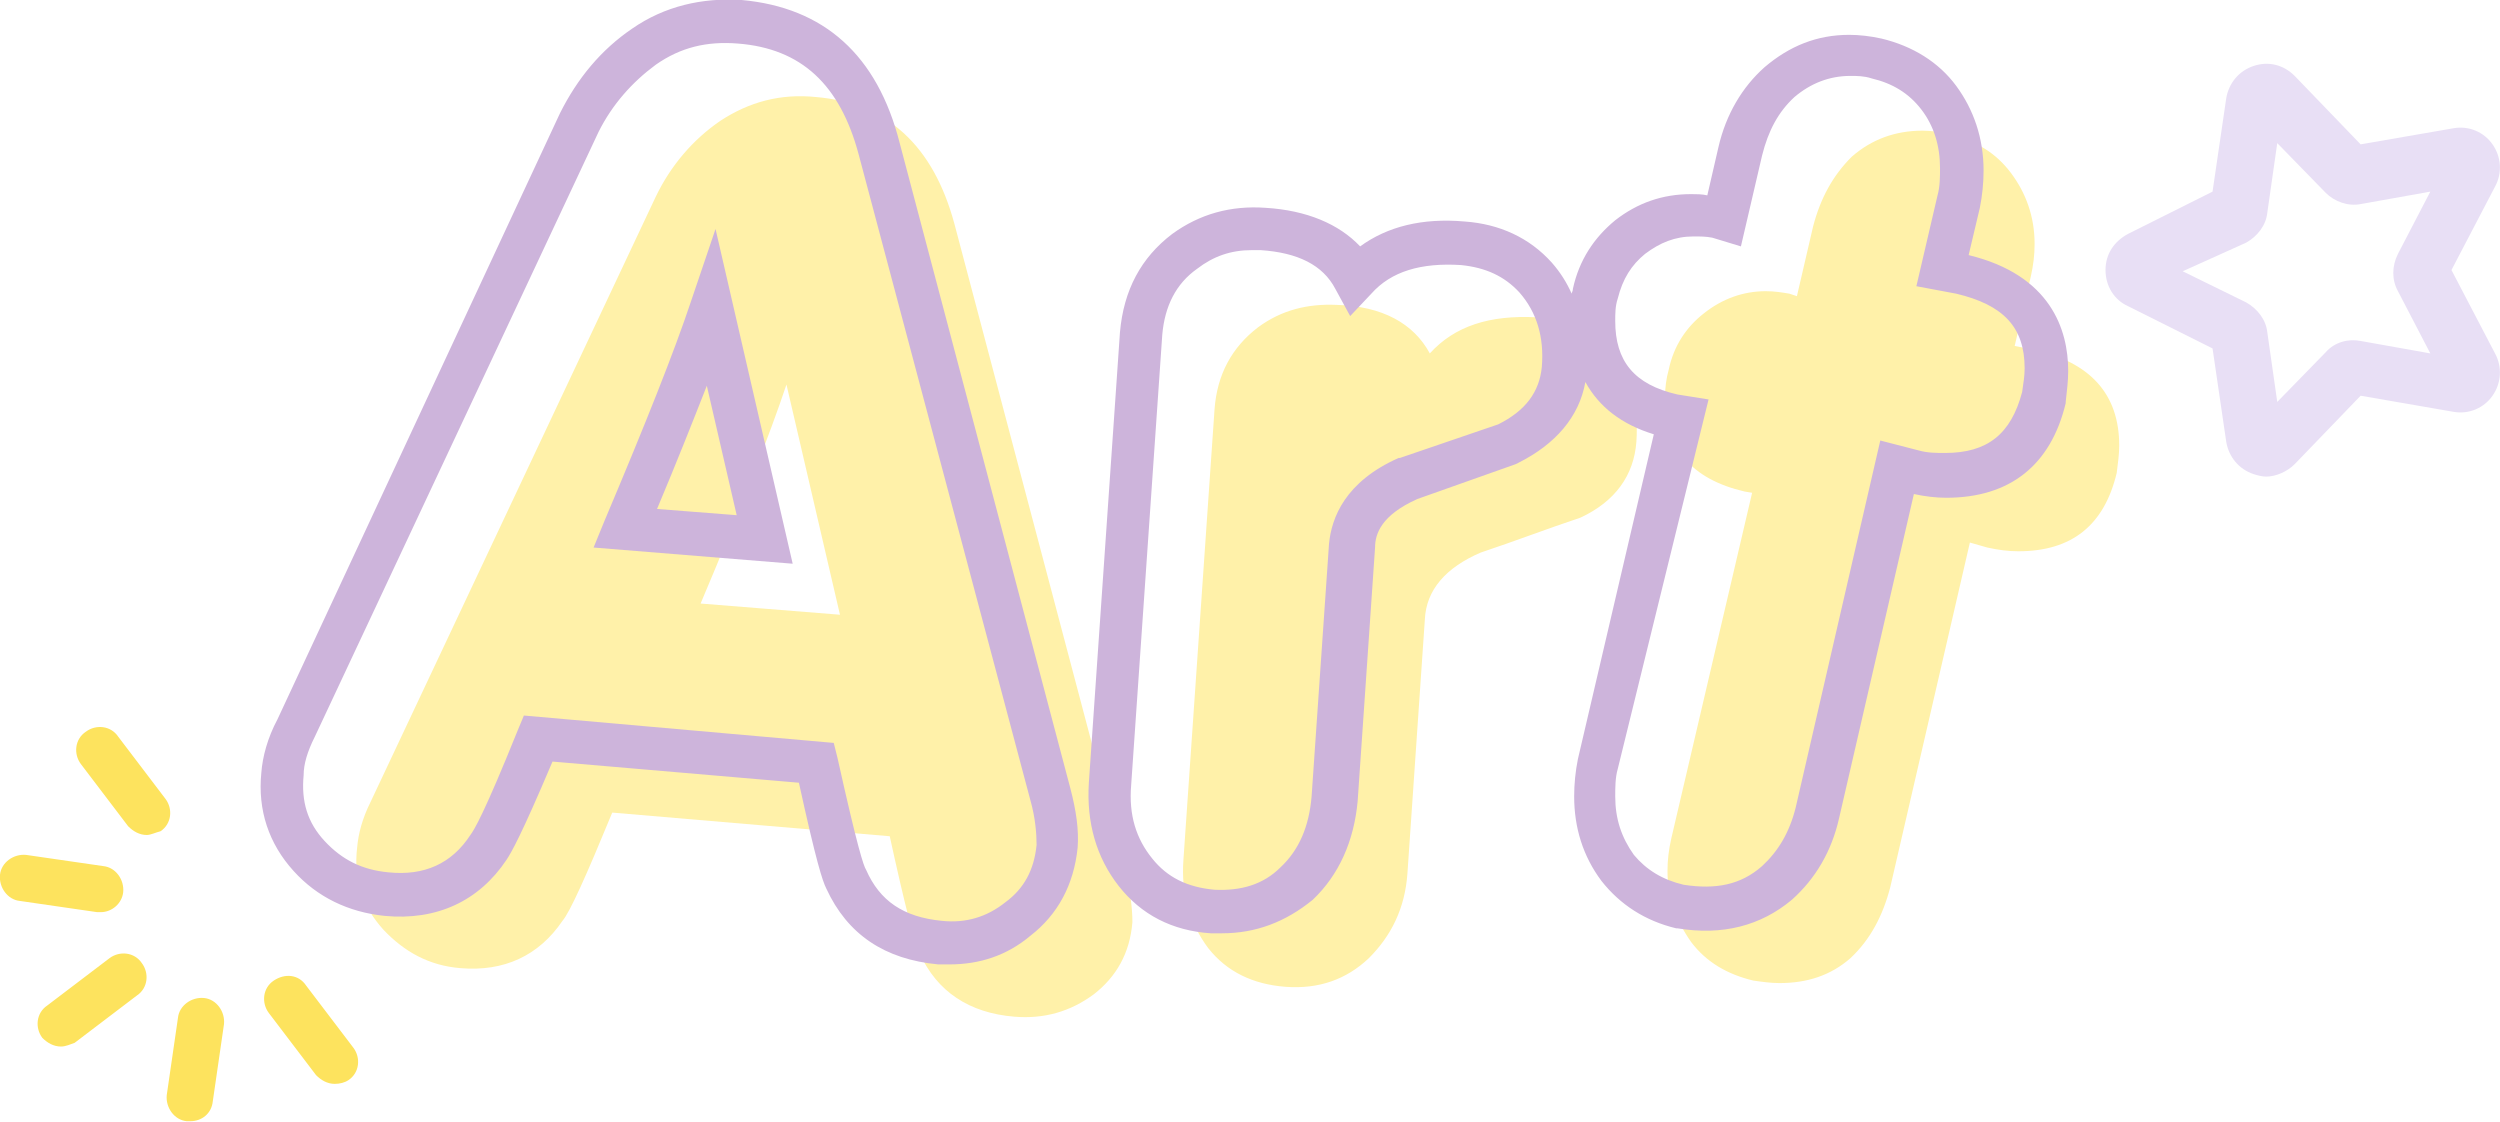
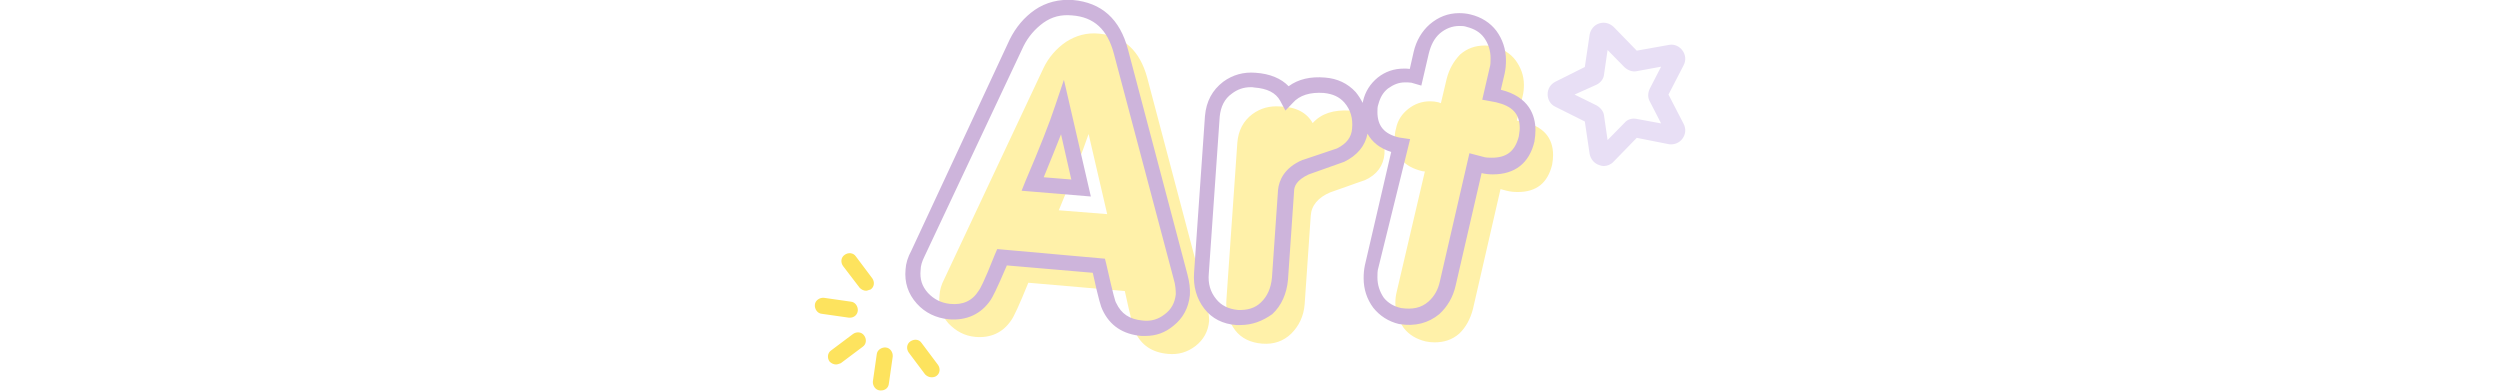
- <svg xmlns="http://www.w3.org/2000/svg" version="1.1" id="Layer_1" x="0px" y="0px" viewBox="0 0 200.9 90.1" style="enable-background:new 0 0 200.9 90.1;" xml:space="preserve">
+ <svg xmlns="http://www.w3.org/2000/svg" version="1.1" id="Layer_1" x="0px" y="0px" viewBox="0 0 779.9 121.8" style="enable-background:new 0 0 779.9 121.8;" xml:space="preserve">
  <style type="text/css">
	.st0{fill:#FFF1A9;}
	.st1{fill:#CDB4DB;}
	.st2{fill:#FDE35E;}
	.st3{fill:#E8DFF5;}
</style>
-   <path class="st0" d="M81.5,81.7c-3.6-0.3-6.2-2-7.6-5.1c-0.4-0.8-1.2-3.9-2.4-9.4l-22.3-1.9c-2.1,5.1-3.4,8-4,8.7  c-1.9,2.8-4.7,4.1-8.2,3.8c-2.5-0.2-4.5-1.3-6.2-3.1c-1.7-1.9-2.4-4-2.1-6.6c0.1-1.1,0.4-2.3,1.1-3.7l22.9-48.6  c1.2-2.5,3-4.6,5.2-6.1c2.3-1.5,4.8-2.2,7.7-1.9C71.3,8.3,75,11.7,76.7,18l13.7,51.8c0.4,1.7,0.6,3.1,0.6,4.3  c-0.2,2.5-1.3,4.4-3.1,5.8C86,81.3,83.9,81.9,81.5,81.7z M63.2,30.9c-1.3,3.9-3.6,9.8-6.9,17.6l11.2,0.9L63.2,30.9z M114.9,28.4  c2-2.2,4.8-3.1,8.6-2.9c2.3,0.2,4.3,1.1,5.8,2.8c1.7,1.9,2.4,4.3,2.2,7.2c-0.2,2.7-1.7,4.8-4.5,6.1c-2.7,0.9-5.3,1.9-8,2.8  c-2.8,1.2-4.4,3-4.5,5.4l-1.4,20.4c-0.2,2.8-1.3,5-3.1,6.8c-1.8,1.7-4,2.5-6.7,2.3c-2.6-0.2-4.7-1.2-6.2-3.1c-1.5-2-2.2-4.4-2-7.1  l2.5-36.2c0.2-2.8,1.4-5,3.5-6.6c1.9-1.4,4-1.9,6.3-1.8C111.1,24.6,113.6,26,114.9,28.4z M159.7,44l-1.4-0.4l-6.4,27.7  c-0.6,2.3-1.6,4.2-3.2,5.7c-1.6,1.4-3.5,2-5.7,2c-0.7,0-1.4-0.1-2.1-0.2c-2.1-0.5-3.8-1.5-5-3.1c-1.2-1.7-1.9-3.6-1.9-5.7  c0-0.9,0.1-1.7,0.3-2.6l6.5-27.8l-0.6-0.1c-4.3-1-6.4-3.5-6.4-7.6c0-0.7,0.1-1.5,0.3-2.2c0.4-1.9,1.4-3.4,2.8-4.5  c1.5-1.2,3.2-1.8,5-1.8c0.7,0,1.3,0.1,1.9,0.2l0.6,0.2l1.3-5.6c0.6-2.3,1.6-4.1,3.1-5.6c1.6-1.4,3.5-2.1,5.7-2.1  c0.7,0,1.4,0.1,2.1,0.3c2.2,0.5,3.8,1.5,5,3.1c1.2,1.6,1.9,3.5,1.9,5.7c0,0.9-0.1,1.7-0.3,2.6l-1.3,5.6l1.5,0.3  c4.6,1,6.9,3.6,6.9,7.7c0,0.7-0.1,1.4-0.2,2.2c-1,4.2-3.6,6.3-7.9,6.3C161.4,44.3,160.6,44.2,159.7,44z" />
-   <path class="st1" d="M76.3,77.5c-0.3,0-0.6,0-0.9,0h0c-4.3-0.4-7.3-2.4-9-6.1c-0.3-0.6-0.8-2.1-2.2-8.5l-19.8-1.7  c-2.5,5.9-3.3,7.3-3.7,7.9c-2.2,3.3-5.6,4.9-9.8,4.5c-2.9-0.3-5.4-1.5-7.3-3.6c-2-2.2-2.9-4.9-2.6-7.9c0.1-1.3,0.5-2.8,1.3-4.3  L45,9.1c1.4-2.8,3.3-5.1,5.8-6.8c2.6-1.8,5.6-2.5,8.8-2.3c6.6,0.6,10.9,4.4,12.7,11.5l13.7,51.8c0.5,1.9,0.7,3.4,0.6,4.8  c-0.3,3-1.6,5.4-3.8,7.1C80.9,76.8,78.7,77.5,76.3,77.5z M75.7,74c1.9,0.2,3.6-0.3,5.1-1.5c1.5-1.1,2.3-2.6,2.5-4.6  c0-0.9-0.1-2.2-0.5-3.6L69,12.4c-1.5-5.6-4.6-8.5-9.7-8.9c-2.5-0.2-4.6,0.3-6.6,1.7c-1.9,1.4-3.5,3.2-4.6,5.4L25.3,59.2  c-0.6,1.2-0.9,2.2-0.9,3.1c-0.2,2.1,0.3,3.8,1.7,5.3c1.4,1.5,3,2.3,5.1,2.5c2.9,0.3,5.1-0.7,6.6-3c0.3-0.4,1.1-1.7,3.8-8.4l0.5-1.2  l24.9,2.2l0.3,1.2c1.6,7.2,2.1,8.7,2.3,9C70.7,72.4,72.6,73.7,75.7,74z M98.2,75c-0.3,0-0.6,0-0.9,0c-3.1-0.2-5.6-1.5-7.4-3.8  c-1.8-2.3-2.6-5.1-2.4-8.3l2.5-36.2c0.3-3.4,1.7-6,4.2-7.9c2.2-1.6,4.7-2.3,7.5-2.1c3.3,0.2,5.9,1.3,7.6,3.1c2.2-1.6,5-2.3,8.4-2  c2.8,0.2,5.2,1.3,7,3.3c0.7,0.8,1.2,1.6,1.6,2.5c0-0.1,0.1-0.2,0.1-0.4c0.5-2.3,1.7-4.1,3.4-5.5c1.8-1.4,3.8-2.1,6.1-2.1  c0.4,0,0.9,0,1.3,0.1l0.9-3.9c0.6-2.6,1.9-4.8,3.7-6.4c2-1.7,4.2-2.6,6.8-2.6c0.8,0,1.7,0.1,2.6,0.3c2.5,0.6,4.6,1.9,6,3.8  c1.4,1.9,2.2,4.2,2.2,6.8c0,1-0.1,2-0.3,3l-0.9,3.8c6.6,1.6,8,6,8,9.3c0,0.8-0.1,1.6-0.2,2.5l0,0.1c-1.2,5-4.5,7.6-9.6,7.6  c-0.8,0-1.7-0.1-2.6-0.3l-6,26c-0.6,2.7-1.9,4.9-3.8,6.6c-2.5,2.1-5.6,2.9-9.2,2.3l-0.1,0c-2.5-0.6-4.5-1.9-6-3.8  c-1.5-2-2.2-4.3-2.2-6.8c0-1,0.1-2,0.3-3l6.1-26.1c-2.6-0.8-4.4-2.2-5.5-4.2c-0.5,2.8-2.4,5-5.4,6.5l-0.2,0.1l-7.9,2.8  c-2.9,1.3-3.4,2.8-3.4,3.9l-1.4,20.4c-0.3,3.2-1.5,5.9-3.6,7.9C103.3,74.1,100.9,75,98.2,75z M100.6,20.1c-1.7,0-3.1,0.5-4.4,1.5  c-1.7,1.2-2.6,3-2.8,5.3l-2.5,36.2c-0.2,2.4,0.4,4.3,1.7,5.9c1.2,1.5,2.8,2.3,5,2.5c2.1,0.1,3.9-0.4,5.3-1.8  c1.5-1.4,2.3-3.3,2.5-5.7l1.4-20.3c0.2-2.1,1.3-5,5.6-6.9l0.1,0l7.9-2.7c2.2-1.1,3.3-2.6,3.5-4.6c0.2-2.4-0.4-4.4-1.8-6  c-1.2-1.3-2.7-2-4.7-2.2c-3.2-0.2-5.6,0.5-7.2,2.3l-1.7,1.8l-1.2-2.2c-1-1.9-3-2.9-6-3.1C101.1,20.1,100.9,20.1,100.6,20.1z   M135.3,71.1c2.6,0.4,4.6,0,6.3-1.5c1.3-1.2,2.2-2.7,2.7-4.7l6.8-29.5l3.1,0.8c0.7,0.2,1.4,0.2,2.1,0.2c3.4,0,5.3-1.5,6.2-4.9  c0.1-0.7,0.2-1.3,0.2-1.9c0-3.3-1.7-5.1-5.5-6l-3.2-0.6l1.7-7.3c0.2-0.7,0.2-1.5,0.2-2.2c0-1.8-0.5-3.4-1.5-4.7  c-1-1.3-2.3-2.1-4-2.5c-0.6-0.2-1.2-0.2-1.7-0.2c-1.7,0-3.2,0.6-4.5,1.7c-1.3,1.2-2.1,2.7-2.6,4.7l-1.7,7.3l-2.3-0.7  c-0.5-0.1-1-0.1-1.5-0.1c-1.5,0-2.7,0.5-3.9,1.4c-1.1,0.9-1.8,2-2.2,3.6c-0.2,0.6-0.2,1.2-0.2,1.8c0,3.2,1.5,5.1,5,5.9l2.5,0.4  L130,61.8c-0.2,0.7-0.2,1.5-0.2,2.2c0,1.8,0.5,3.3,1.5,4.7C132.3,69.9,133.6,70.7,135.3,71.1z M63.7,45.3l-16-1.3l0.9-2.2  c3.3-7.8,5.6-13.6,6.9-17.5l2-5.9L63.7,45.3z M52.8,40.9l6.4,0.5L56.8,31C55.7,33.8,54.4,37.1,52.8,40.9z" />
-   <path class="st2" d="M15.3,90.1c-0.1,0-0.2,0-0.3,0C14,90,13.3,89,13.4,88l0.9-6.2c0.1-1,1.1-1.7,2.1-1.6c1,0.1,1.7,1.1,1.6,2.1  l-0.9,6.2C17,89.5,16.2,90.1,15.3,90.1z M26.9,87.1c-0.6,0-1.1-0.3-1.5-0.7l-3.8-5c-0.6-0.8-0.5-2,0.4-2.6s2-0.5,2.6,0.4l3.8,5  c0.6,0.8,0.5,2-0.4,2.6C27.7,87,27.3,87.1,26.9,87.1z M4.9,84.1c-0.6,0-1.1-0.3-1.5-0.7c-0.6-0.8-0.5-2,0.4-2.6l5-3.8  c0.8-0.6,2-0.5,2.6,0.4c0.6,0.8,0.5,2-0.4,2.6l-5,3.8C5.7,83.9,5.3,84.1,4.9,84.1z M8.1,73.3c-0.1,0-0.2,0-0.3,0l-6.2-0.9  c-1-0.1-1.7-1.1-1.6-2.1c0.1-1,1.1-1.7,2.1-1.6l6.2,0.9c1,0.1,1.7,1.1,1.6,2.1C9.8,72.6,9,73.3,8.1,73.3z M11.8,67.1  c-0.6,0-1.1-0.3-1.5-0.7l-3.8-5c-0.6-0.8-0.5-2,0.4-2.6c0.8-0.6,2-0.5,2.6,0.4l3.8,5c0.6,0.8,0.5,2-0.4,2.6  C12.5,66.9,12.1,67.1,11.8,67.1z" />
-   <path class="st3" d="M182.1,38.3c-0.3,0-0.7-0.1-1-0.2c-1.2-0.4-2-1.4-2.2-2.6l-1.1-7.5l-6.8-3.4c-1.1-0.5-1.8-1.6-1.8-2.9  s0.7-2.3,1.8-2.9l6.8-3.4l1.1-7.5c0.2-1.2,1-2.2,2.2-2.6c1.2-0.4,2.4-0.1,3.3,0.8l5.3,5.5l7.5-1.3c1.2-0.2,2.4,0.3,3.1,1.3  c0.7,1,0.8,2.3,0.2,3.4l-3.5,6.7l3.5,6.7c0.6,1.1,0.5,2.4-0.2,3.4c-0.7,1-1.9,1.5-3.1,1.3l-7.5-1.3l-5.3,5.5  C183.8,37.9,182.9,38.3,182.1,38.3z M175.4,21.8l5.1,2.5c0.9,0.5,1.6,1.4,1.7,2.4l0.8,5.6l3.9-4c0.7-0.8,1.8-1.1,2.8-0.9l5.6,1  l-2.6-5c-0.5-0.9-0.5-2,0-3l2.6-5l-5.6,1c-1,0.2-2.1-0.2-2.8-0.9l-3.9-4l-0.8,5.6c-0.1,1-0.8,1.9-1.7,2.4L175.4,21.8z M177.7,27.3  C177.7,27.3,177.7,27.3,177.7,27.3L177.7,27.3z M177.7,16.2C177.7,16.2,177.7,16.2,177.7,16.2L177.7,16.2z M181.1,9.4  C181.1,9.4,181.1,9.4,181.1,9.4L181.1,9.4z" />
+   <path class="st0" d="M364.4,110.4c-4.9-0.4-8.4-2.7-10.3-6.9c-0.5-1.1-1.6-5.3-3.2-12.7l-30.1-2.6c-2.8,6.9-4.6,10.8-5.4,11.8  c-2.6,3.8-6.4,5.5-11.1,5.1c-3.4-0.3-6.1-1.8-8.4-4.2c-2.3-2.6-3.2-5.4-2.8-8.9c0.1-1.5,0.5-3.1,1.5-5l30.9-65.7  c1.6-3.4,4.1-6.2,7-8.2c3.1-2,6.5-3,10.4-2.6c7.7,0.7,12.7,5.3,15,13.8l18.5,70c0.5,2.3,0.8,4.2,0.8,5.8c-0.3,3.4-1.8,5.9-4.2,7.8  C370.4,109.9,367.6,110.7,364.4,110.4z M339.6,41.8c-1.8,5.3-4.9,13.2-9.3,23.8l15.1,1.2L339.6,41.8z M409.5,38.4  c2.7-3,6.5-4.2,11.6-3.9c3.1,0.3,5.8,1.5,7.8,3.8c2.3,2.6,3.2,5.8,3,9.7c-0.3,3.6-2.3,6.5-6.1,8.2c-3.6,1.2-7.2,2.6-10.8,3.8  c-3.8,1.6-5.9,4.1-6.1,7.3l-1.9,27.6c-0.3,3.8-1.8,6.8-4.2,9.2c-2.4,2.3-5.4,3.4-9.1,3.1c-3.5-0.3-6.4-1.6-8.4-4.2  c-2-2.7-3-5.9-2.7-9.6l3.4-48.9c0.3-3.8,1.9-6.8,4.7-8.9c2.6-1.9,5.4-2.6,8.5-2.4C404.4,33.3,407.7,35.2,409.5,38.4z M470,59.5  l-1.9-0.5l-8.6,37.4c-0.8,3.1-2.2,5.7-4.3,7.7c-2.2,1.9-4.7,2.7-7.7,2.7c-0.9,0-1.9-0.1-2.8-0.3c-2.8-0.7-5.1-2-6.8-4.2  c-1.6-2.3-2.6-4.9-2.6-7.7c0-1.2,0.1-2.3,0.4-3.5l8.8-37.6l-0.8-0.1c-5.8-1.4-8.6-4.7-8.6-10.3c0-0.9,0.1-2,0.4-3  c0.5-2.6,1.9-4.6,3.8-6.1c2-1.6,4.3-2.4,6.8-2.4c0.9,0,1.8,0.1,2.6,0.3l0.8,0.3l1.8-7.6c0.8-3.1,2.2-5.5,4.2-7.6  c2.2-1.9,4.7-2.8,7.7-2.8c0.9,0,1.9,0.1,2.8,0.4c3,0.7,5.1,2,6.8,4.2c1.6,2.2,2.6,4.7,2.6,7.7c0,1.2-0.1,2.3-0.4,3.5l-1.8,7.6l2,0.4  c6.2,1.4,9.3,4.9,9.3,10.4c0,0.9-0.1,1.9-0.3,3c-1.4,5.7-4.9,8.5-10.7,8.5C472.3,59.9,471.2,59.8,470,59.5z" />
+   <path class="st1" d="M357.3,104.8c-0.4,0-0.8,0-1.2,0l0,0c-5.8-0.5-9.9-3.2-12.2-8.2c-0.4-0.8-1.1-2.8-3-11.5l-26.8-2.3  c-3.4,8-4.5,9.9-5,10.7c-3,4.5-7.6,6.6-13.2,6.1c-3.9-0.4-7.3-2-9.9-4.9c-2.7-3-3.9-6.6-3.5-10.7c0.1-1.8,0.7-3.8,1.8-5.8L315,12.3  c1.9-3.8,4.5-6.9,7.8-9.2c3.5-2.4,7.6-3.4,11.9-3.1c8.9,0.8,14.7,5.9,17.2,15.5l18.5,70c0.7,2.6,0.9,4.6,0.8,6.5  c-0.4,4.1-2.2,7.3-5.1,9.6C363.5,103.8,360.6,104.8,357.3,104.8z M356.5,100c2.6,0.3,4.9-0.4,6.9-2c2-1.5,3.1-3.5,3.4-6.2  c0-1.2-0.1-3-0.7-4.9l-18.6-70.1c-2-7.6-6.2-11.5-13.1-12c-3.4-0.3-6.2,0.4-8.9,2.3c-2.6,1.9-4.7,4.3-6.2,7.3L288.4,80  c-0.8,1.6-1.2,3-1.2,4.2c-0.3,2.8,0.4,5.1,2.3,7.2c1.9,2,4.1,3.1,6.9,3.4c3.9,0.4,6.9-0.9,8.9-4.1c0.4-0.5,1.5-2.3,5.1-11.4l0.7-1.6  l33.6,3l0.4,1.6c2.2,9.7,2.8,11.8,3.1,12.2C349.8,97.9,352.3,99.6,356.5,100z M386.9,101.4c-0.4,0-0.8,0-1.2,0  c-4.2-0.3-7.6-2-10-5.1c-2.4-3.1-3.5-6.9-3.2-11.2l3.4-48.9c0.4-4.6,2.3-8.1,5.7-10.7c3-2.2,6.4-3.1,10.1-2.8  c4.5,0.3,8,1.8,10.3,4.2c3-2.2,6.8-3.1,11.4-2.7c3.8,0.3,7,1.8,9.5,4.5c0.9,1.1,1.6,2.2,2.2,3.4c0-0.1,0.1-0.3,0.1-0.5  c0.7-3.1,2.3-5.5,4.6-7.4c2.4-1.9,5.1-2.8,8.2-2.8c0.5,0,1.2,0,1.8,0.1l1.2-5.3c0.8-3.5,2.6-6.5,5-8.6c2.7-2.3,5.7-3.5,9.2-3.5  c1.1,0,2.3,0.1,3.5,0.4c3.4,0.8,6.2,2.6,8.1,5.1c1.9,2.6,3,5.7,3,9.2c0,1.4-0.1,2.7-0.4,4.1l-1.2,5.1c8.9,2.2,10.8,8.1,10.8,12.6  c0,1.1-0.1,2.2-0.3,3.4v0.1c-1.6,6.8-6.1,10.3-13,10.3c-1.1,0-2.3-0.1-3.5-0.4l-8.1,35.1c-0.8,3.6-2.6,6.6-5.1,8.9  c-3.4,2.8-7.6,3.9-12.4,3.1h-0.1c-3.4-0.8-6.1-2.6-8.1-5.1c-2-2.7-3-5.8-3-9.2c0-1.4,0.1-2.7,0.4-4.1l8.2-35.3  c-3.5-1.1-5.9-3-7.4-5.7c-0.7,3.8-3.2,6.8-7.3,8.8l-0.3,0.1l-10.7,3.8c-3.9,1.8-4.6,3.8-4.6,5.3l-1.9,27.6c-0.4,4.3-2,8-4.9,10.7  C393.8,100.2,390.6,101.4,386.9,101.4z M390.2,27.2c-2.3,0-4.2,0.7-5.9,2c-2.3,1.6-3.5,4.1-3.8,7.2l-3.4,48.9  c-0.3,3.2,0.5,5.8,2.3,8c1.6,2,3.8,3.1,6.8,3.4c2.8,0.1,5.3-0.5,7.2-2.4c2-1.9,3.1-4.5,3.4-7.7l1.9-27.4c0.3-2.8,1.8-6.8,7.6-9.3  h0.1l10.7-3.6c3-1.5,4.5-3.5,4.7-6.2c0.3-3.2-0.5-5.9-2.4-8.1c-1.6-1.8-3.6-2.7-6.4-3c-4.3-0.3-7.6,0.7-9.7,3.1l-2.3,2.4l-1.6-3  c-1.4-2.6-4.1-3.9-8.1-4.2C390.8,27.2,390.6,27.2,390.2,27.2z M437.1,96.1c3.5,0.5,6.2,0,8.5-2c1.8-1.6,3-3.6,3.6-6.4l9.2-39.9  l4.2,1.1c0.9,0.3,1.9,0.3,2.8,0.3c4.6,0,7.2-2,8.4-6.6c0.1-0.9,0.3-1.8,0.3-2.6c0-4.5-2.3-6.9-7.4-8.1l-4.3-0.8l2.3-9.9  c0.3-0.9,0.3-2,0.3-3c0-2.4-0.7-4.6-2-6.4s-3.1-2.8-5.4-3.4c-0.8-0.3-1.6-0.3-2.3-0.3c-2.3,0-4.3,0.8-6.1,2.3  c-1.8,1.6-2.8,3.6-3.5,6.4l-2.3,9.9l-3.1-0.9c-0.7-0.1-1.4-0.1-2-0.1c-2,0-3.6,0.7-5.3,1.9c-1.5,1.2-2.4,2.7-3,4.9  c-0.3,0.8-0.3,1.6-0.3,2.4c0,4.3,2,6.9,6.8,8l3.4,0.5l-9.9,40.1c-0.3,0.9-0.3,2-0.3,3c0,2.4,0.7,4.5,2,6.4  C433,94.5,434.8,95.6,437.1,96.1z M340.3,61.3l-21.6-1.8l1.2-3c4.5-10.5,7.6-18.4,9.3-23.6l2.7-8L340.3,61.3z M325.6,55.3l8.6,0.7  L331,41.9C329.5,45.7,327.7,50.2,325.6,55.3z" />
+   <path class="st2" d="M274.9,121.8c-0.1,0-0.3,0-0.4,0c-1.4-0.1-2.3-1.5-2.2-2.8l1.2-8.4c0.1-1.4,1.5-2.3,2.8-2.2  c1.4,0.1,2.3,1.5,2.2,2.8l-1.2,8.4C277.2,121,276.1,121.8,274.9,121.8z M290.6,117.7c-0.8,0-1.5-0.4-2-0.9l-5.1-6.8  c-0.8-1.1-0.7-2.7,0.5-3.5c1.2-0.8,2.7-0.7,3.5,0.5l5.1,6.8c0.8,1.1,0.7,2.7-0.5,3.5C291.7,117.6,291.1,117.7,290.6,117.7z   M260.8,113.7c-0.8,0-1.5-0.4-2-0.9c-0.8-1.1-0.7-2.7,0.5-3.5l6.8-5.1c1.1-0.8,2.7-0.7,3.5,0.5c0.8,1.1,0.7,2.7-0.5,3.5l-6.8,5.1  C261.9,113.4,261.4,113.7,260.8,113.7z M265.2,99.1c-0.1,0-0.3,0-0.4,0l-8.4-1.2c-1.4-0.1-2.3-1.5-2.2-2.8c0.1-1.4,1.5-2.3,2.8-2.2  l8.4,1.2c1.4,0.1,2.3,1.5,2.2,2.8C267.5,98.2,266.4,99.1,265.2,99.1z M270.2,90.7c-0.8,0-1.5-0.4-2-0.9L263,83  c-0.8-1.1-0.7-2.7,0.5-3.5c1.1-0.8,2.7-0.7,3.5,0.5l5.1,6.8c0.8,1.1,0.7,2.7-0.5,3.5C271.1,90.4,270.6,90.7,270.2,90.7z" />
+   <path class="st3" d="M500.3,51.8c-0.4,0-0.9-0.1-1.4-0.3c-1.6-0.5-2.7-1.9-3-3.5l-1.5-10.1l-9.2-4.6c-1.5-0.7-2.4-2.2-2.4-3.9  s0.9-3.1,2.4-3.9l9.2-4.6l1.5-10.1c0.3-1.6,1.4-3,3-3.5c1.6-0.5,3.2-0.1,4.5,1.1l7.2,7.4l10.1-1.8c1.6-0.3,3.2,0.4,4.2,1.8  s1.1,3.1,0.3,4.6l-4.7,9.1l4.7,9.1c0.8,1.5,0.7,3.2-0.3,4.6s-2.6,2-4.2,1.8L510.6,43l-7.2,7.4C502.6,51.3,501.4,51.8,500.3,51.8z   M491.2,29.5l6.9,3.4c1.2,0.7,2.2,1.9,2.3,3.2l1.1,7.6l5.3-5.4c0.9-1.1,2.4-1.5,3.8-1.2l7.6,1.4l-3.5-6.8c-0.7-1.2-0.7-2.7,0-4.1  l3.5-6.8l-7.6,1.4c-1.4,0.3-2.8-0.3-3.8-1.2l-5.3-5.4l-1.1,7.6c-0.1,1.4-1.1,2.6-2.3,3.2L491.2,29.5z M494.4,36.9L494.4,36.9  L494.4,36.9z M494.4,21.9L494.4,21.9L494.4,21.9z M498.9,12.7L498.9,12.7L498.9,12.7z" />
</svg>
